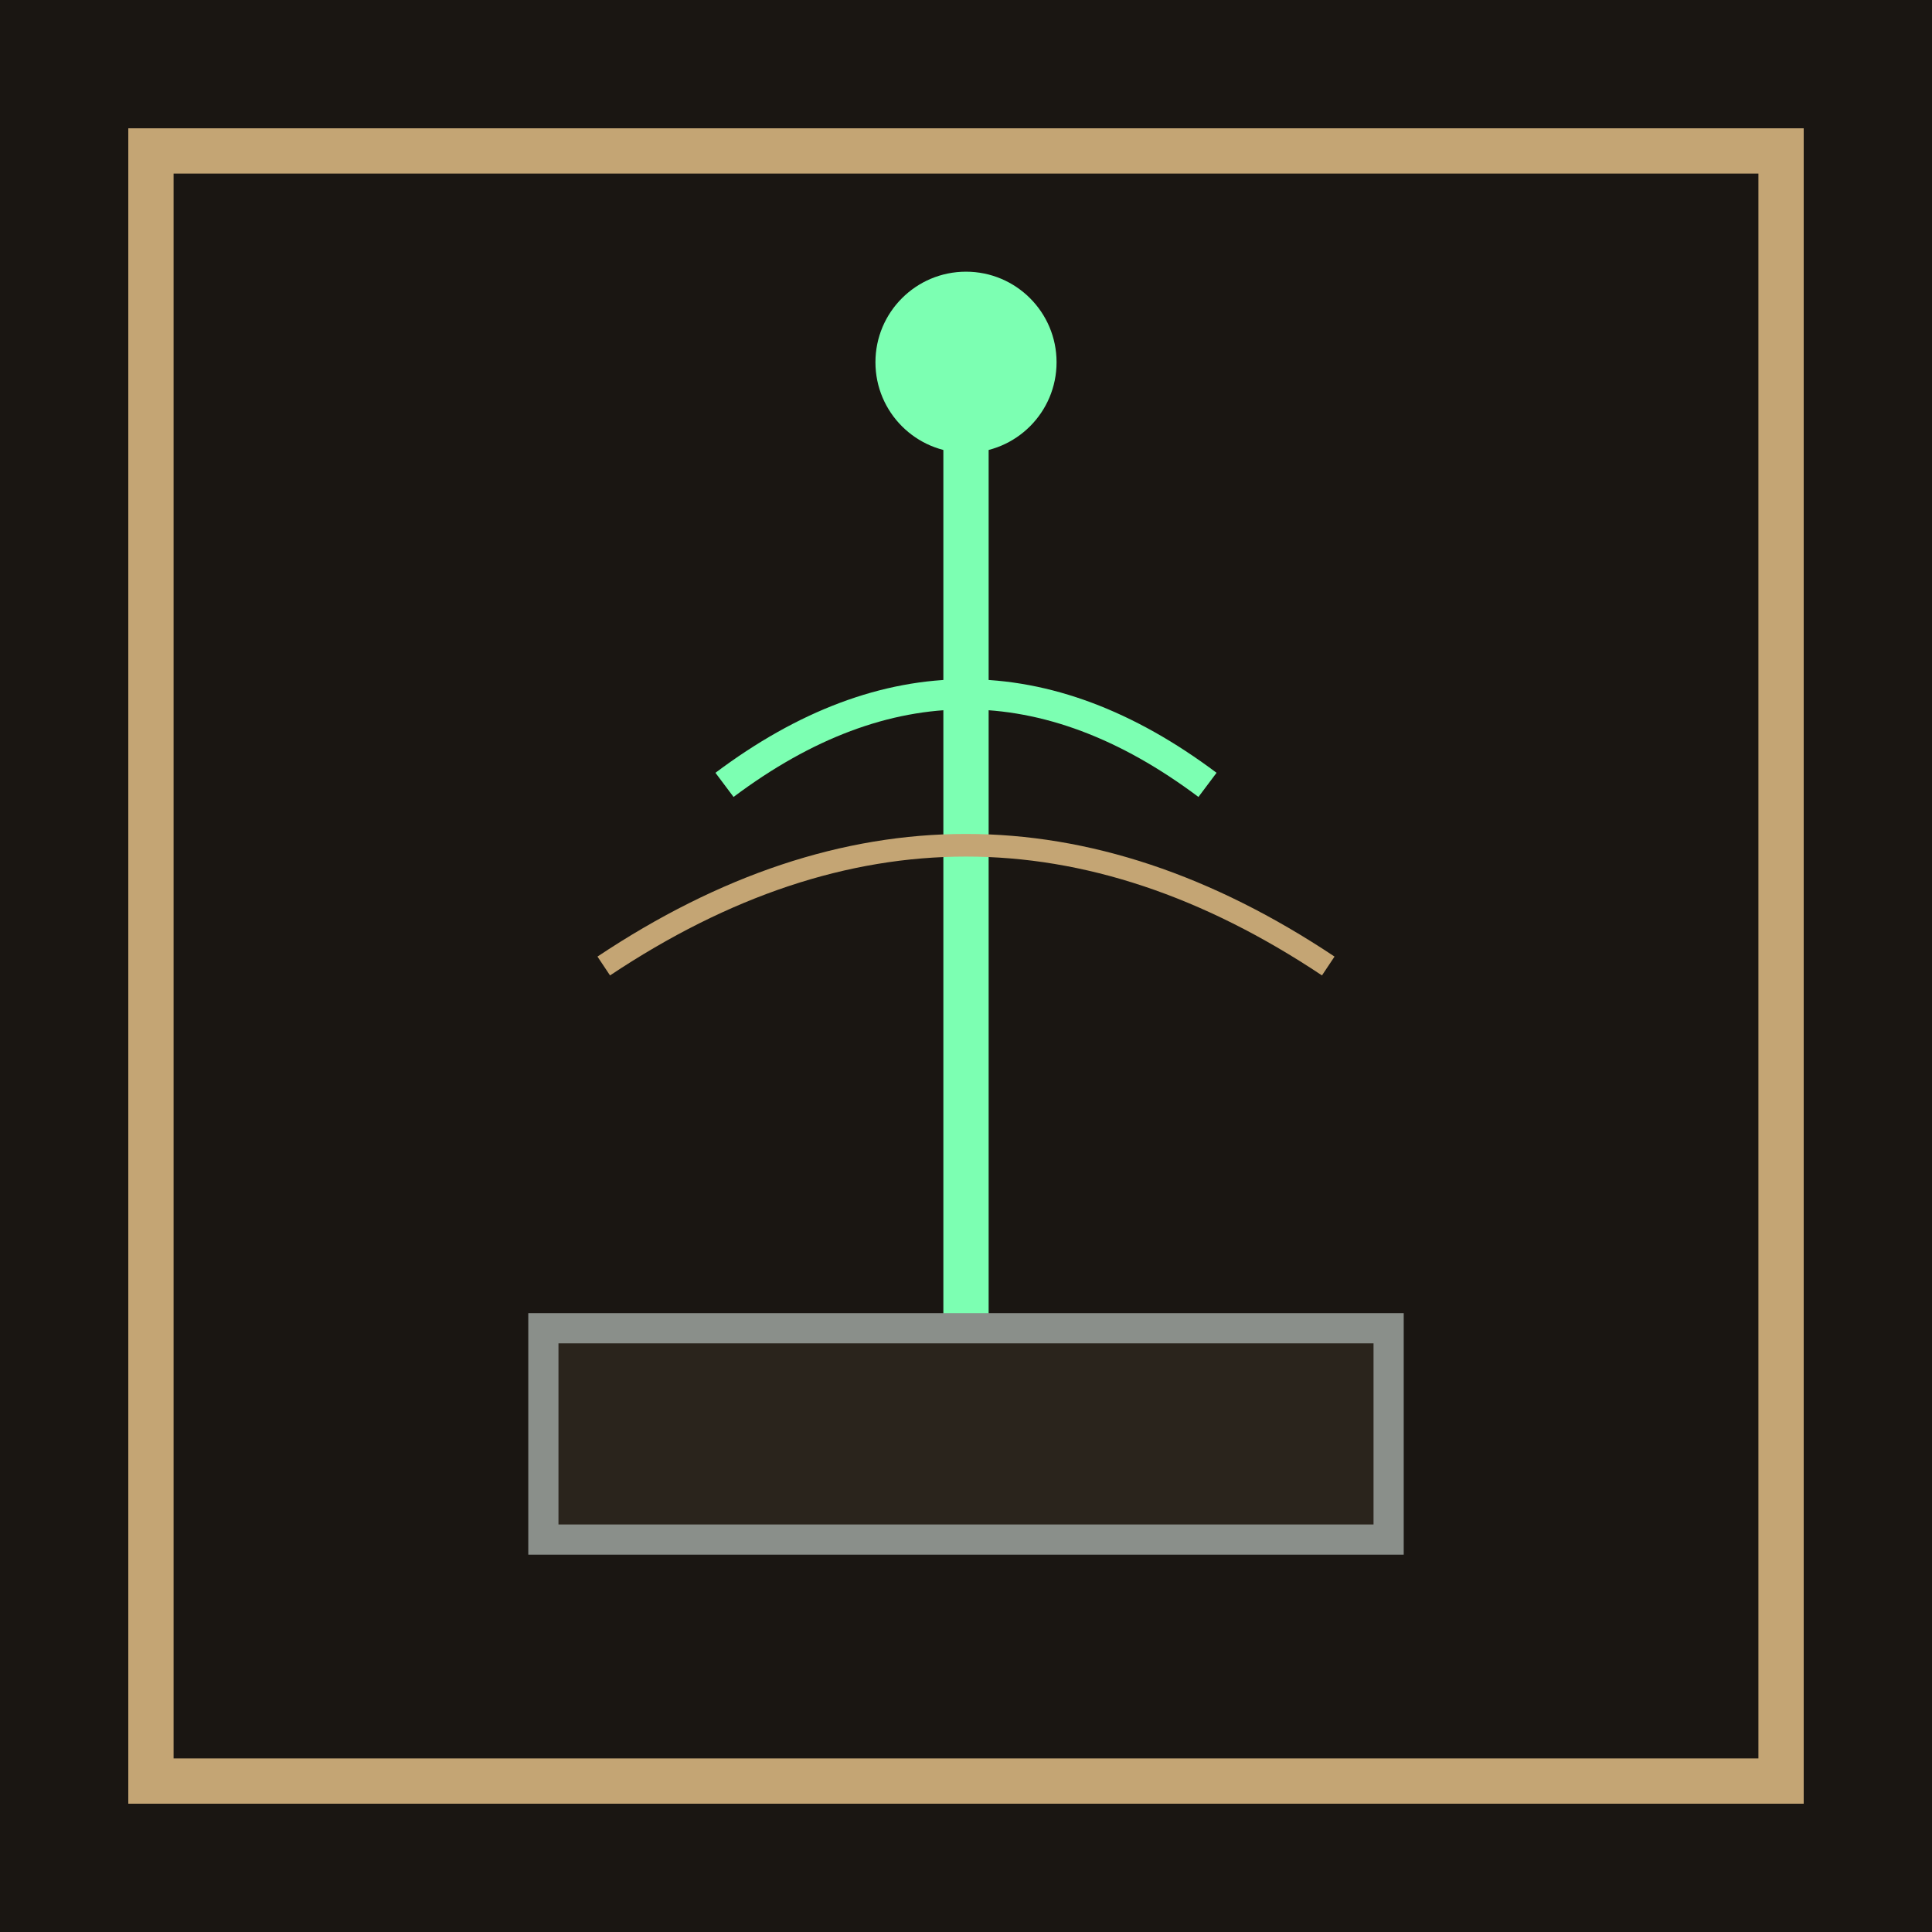
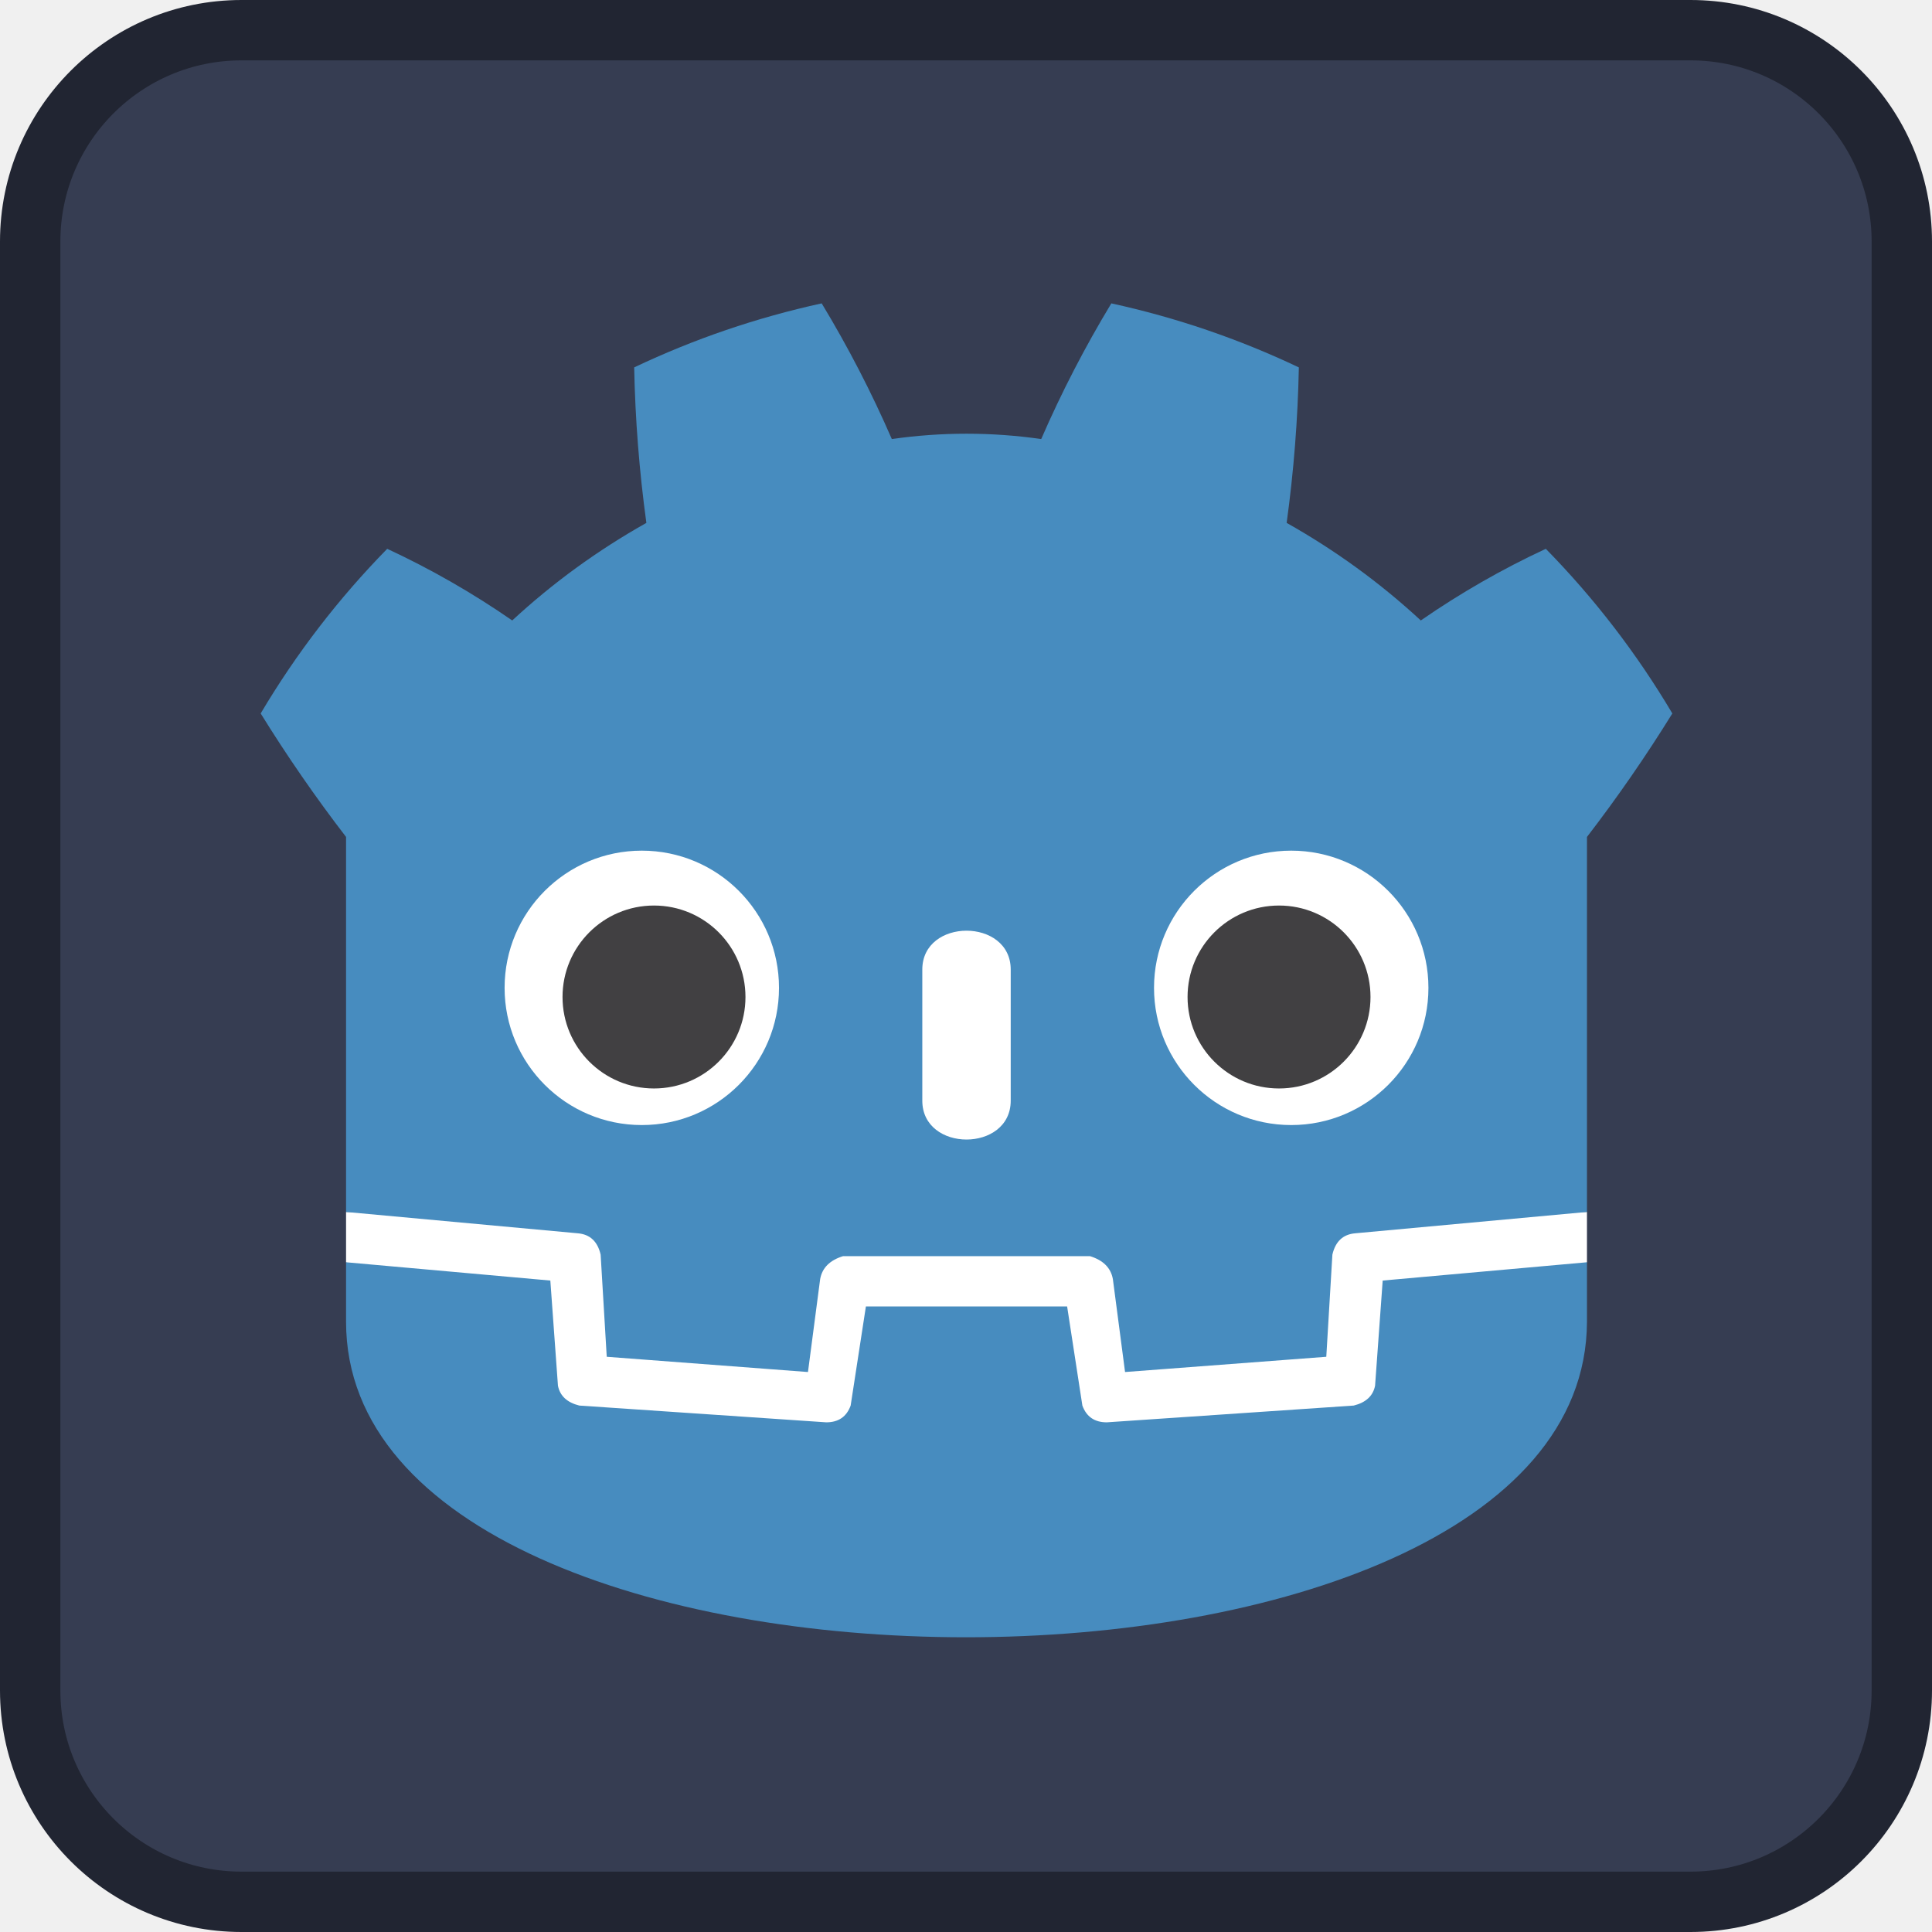
- <svg xmlns="http://www.w3.org/2000/svg" width="128" height="128" viewBox="0 0 128 128">
-   <rect width="128" height="128" fill="#1a1612" />
-   <rect x="10" y="10" width="108" height="108" fill="none" stroke="#c4a574" stroke-width="3" />
-   <line x1="64" y1="28" x2="64" y2="88" stroke="#7cffb2" stroke-width="3" />
-   <circle cx="64" cy="24" r="6" fill="#7cffb2" />
-   <path d="M48 52 Q64 40 80 52" fill="none" stroke="#7cffb2" stroke-width="2" />
-   <path d="M40 64 Q64 48 88 64" fill="none" stroke="#c4a574" stroke-width="1.5" />
-   <rect x="36" y="88" width="56" height="14" fill="#2a241c" stroke="#8a8f8a" stroke-width="2" />
+ <svg xmlns="http://www.w3.org/2000/svg" width="128" height="128">
+   <rect width="124" height="124" x="2" y="2" fill="#363d52" stroke="#212532" stroke-width="4" rx="14" />
+   <g fill="#fff" transform="translate(12.322 12.322)scale(.101)">
+     <path d="M105 673v33q407 354 814 0v-33z" />
+     <path fill="#478cbf" d="m105 673 152 14q12 1 15 14l4 67 132 10 8-61q2-11 15-15h162q13 4 15 15l8 61 132-10 4-67q3-13 15-14l152-14V427q30-39 56-81-35-59-83-108-43 20-82 47-40-37-88-64 7-51 8-102-59-28-123-42-26 43-46 89-49-7-98 0-20-46-46-89-64 14-123 42 1 51 8 102-48 27-88 64-39-27-82-47-48 49-83 108 26 42 56 81zm0 33v39c0 276 813 276 814 0v-39l-134 12-5 69q-2 10-14 13l-162 11q-12 0-16-11l-10-65H446l-10 65q-4 11-16 11l-162-11q-12-3-14-13l-5-69z" />
+     <path d="M483 600c0 34 58 34 58 0v-86c0-34-58-34-58 0z" />
+     <circle cx="725" cy="526" r="90" />
+     <circle cx="299" cy="526" r="90" />
+   </g>
+   <g fill="#414042" transform="translate(12.322 12.322)scale(.101)">
+     <circle cx="307" cy="532" r="60" />
+     <circle cx="717" cy="532" r="60" />
+   </g>
</svg>
